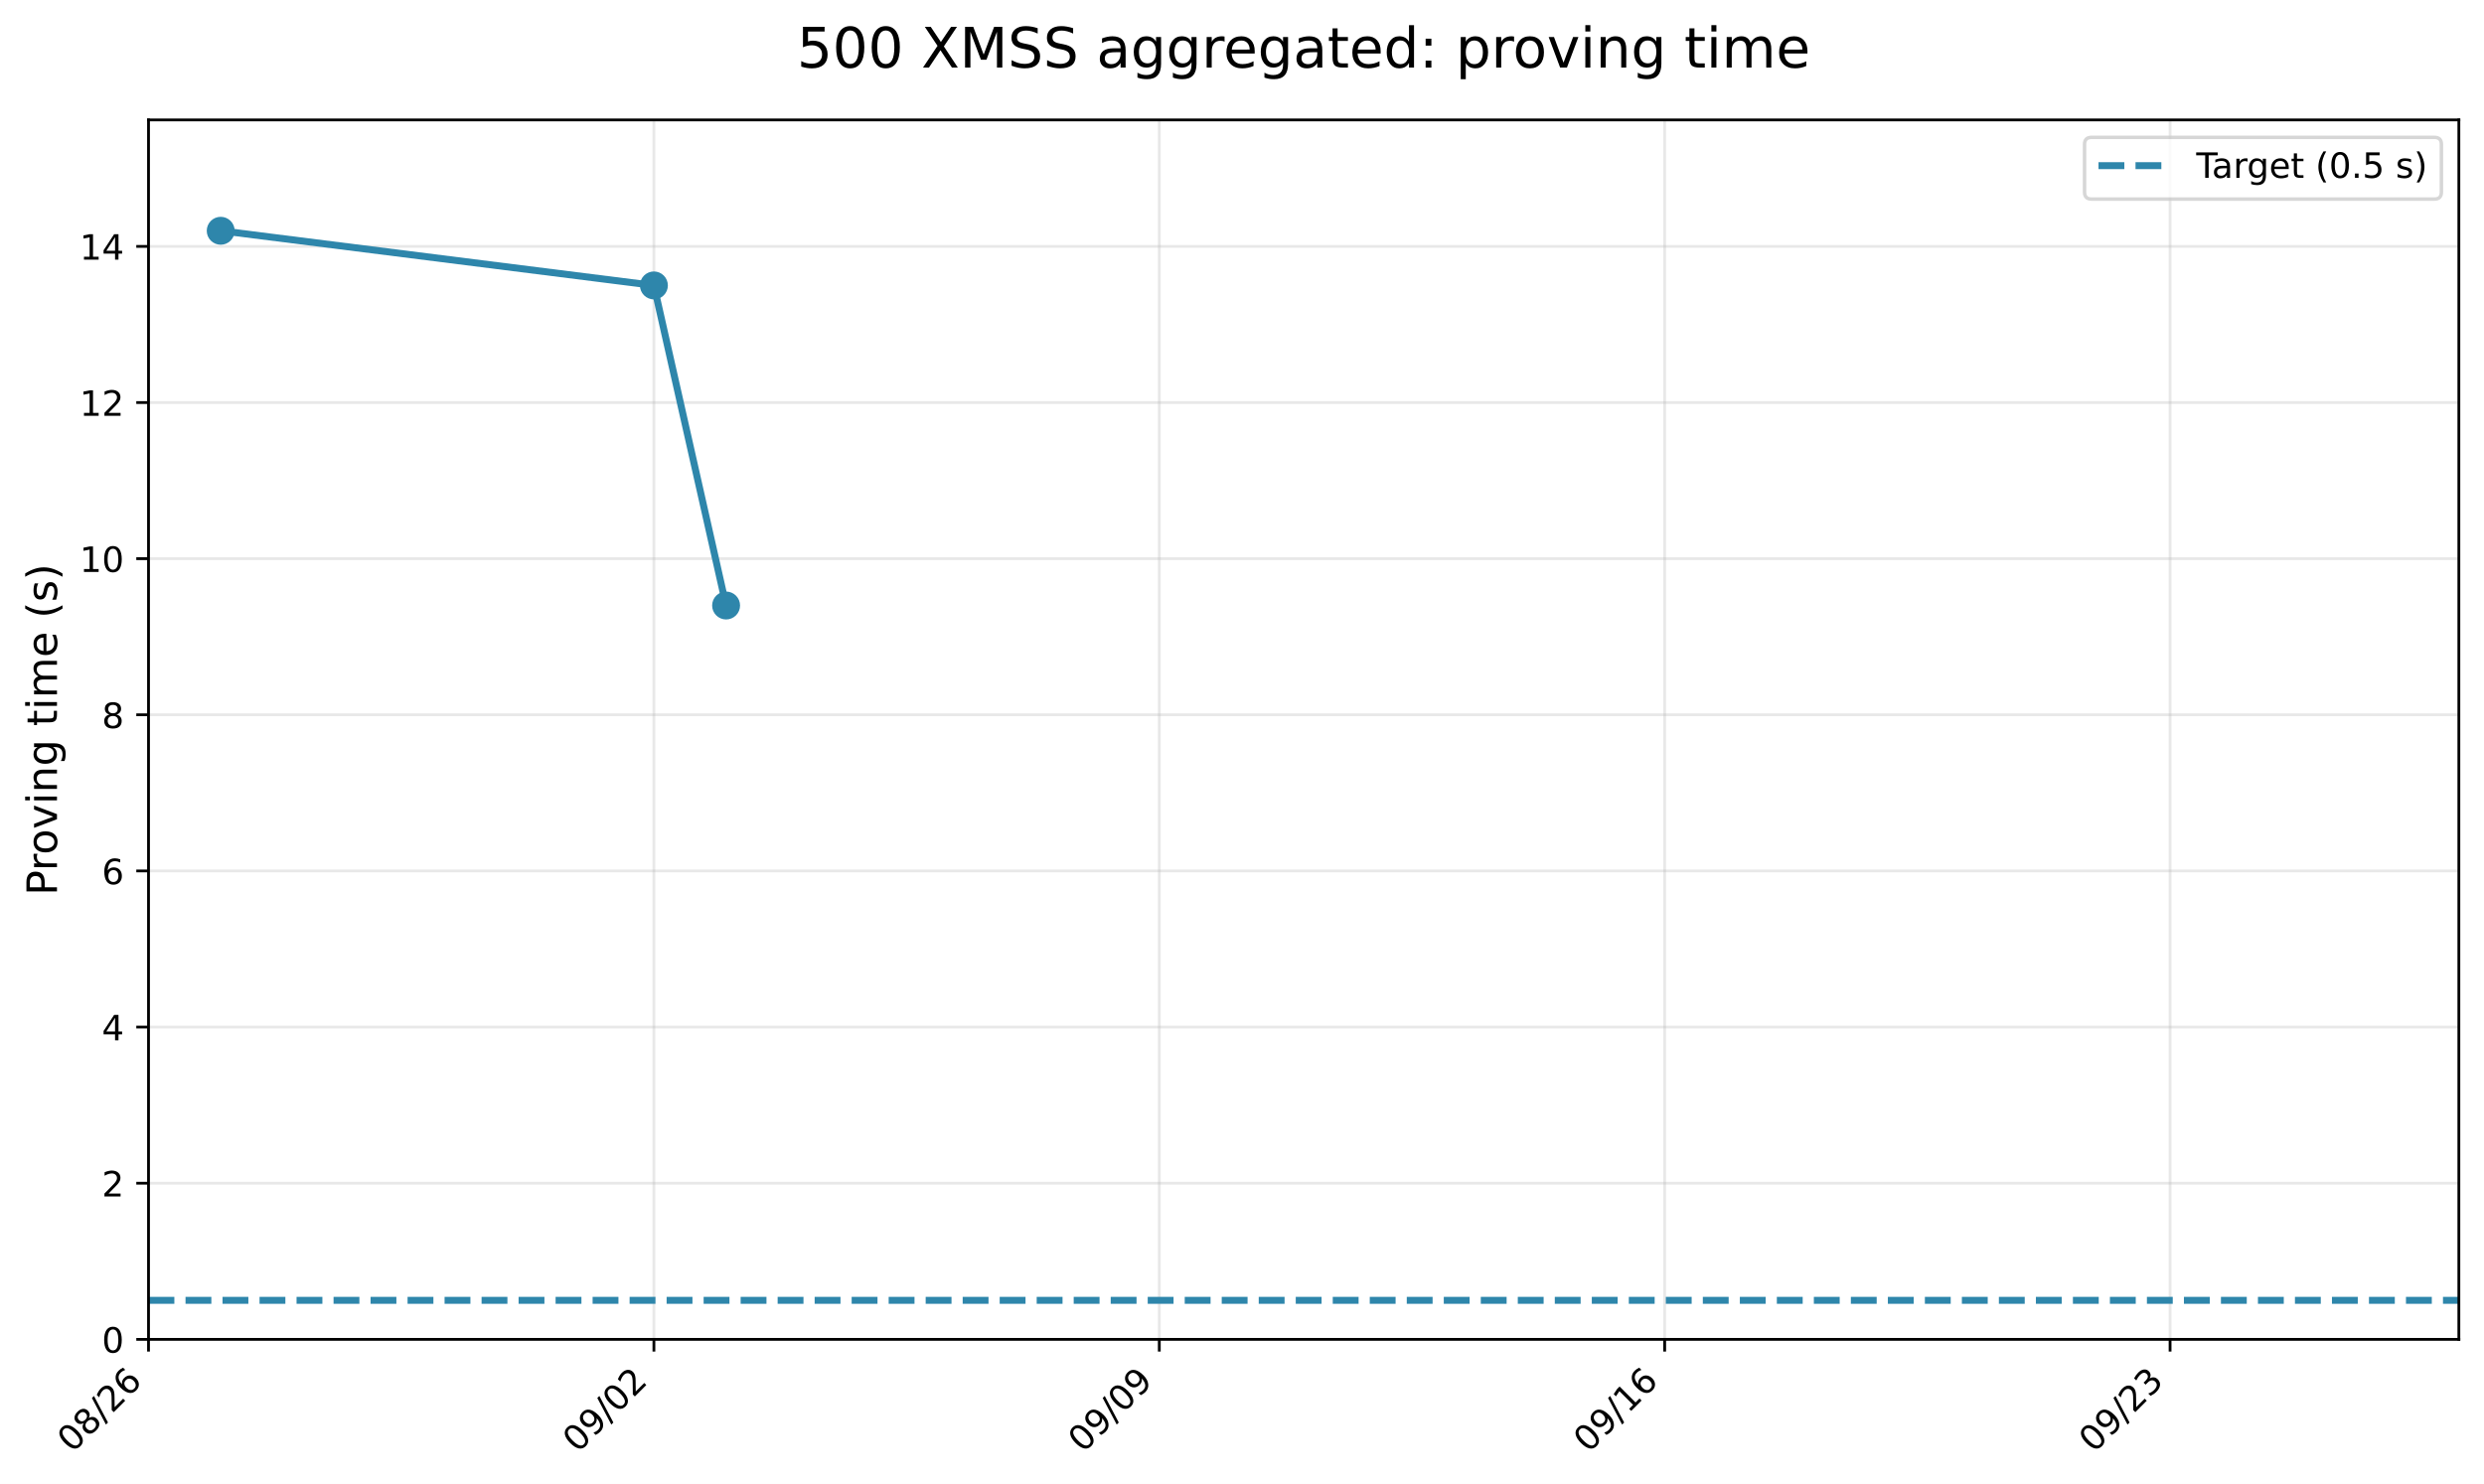
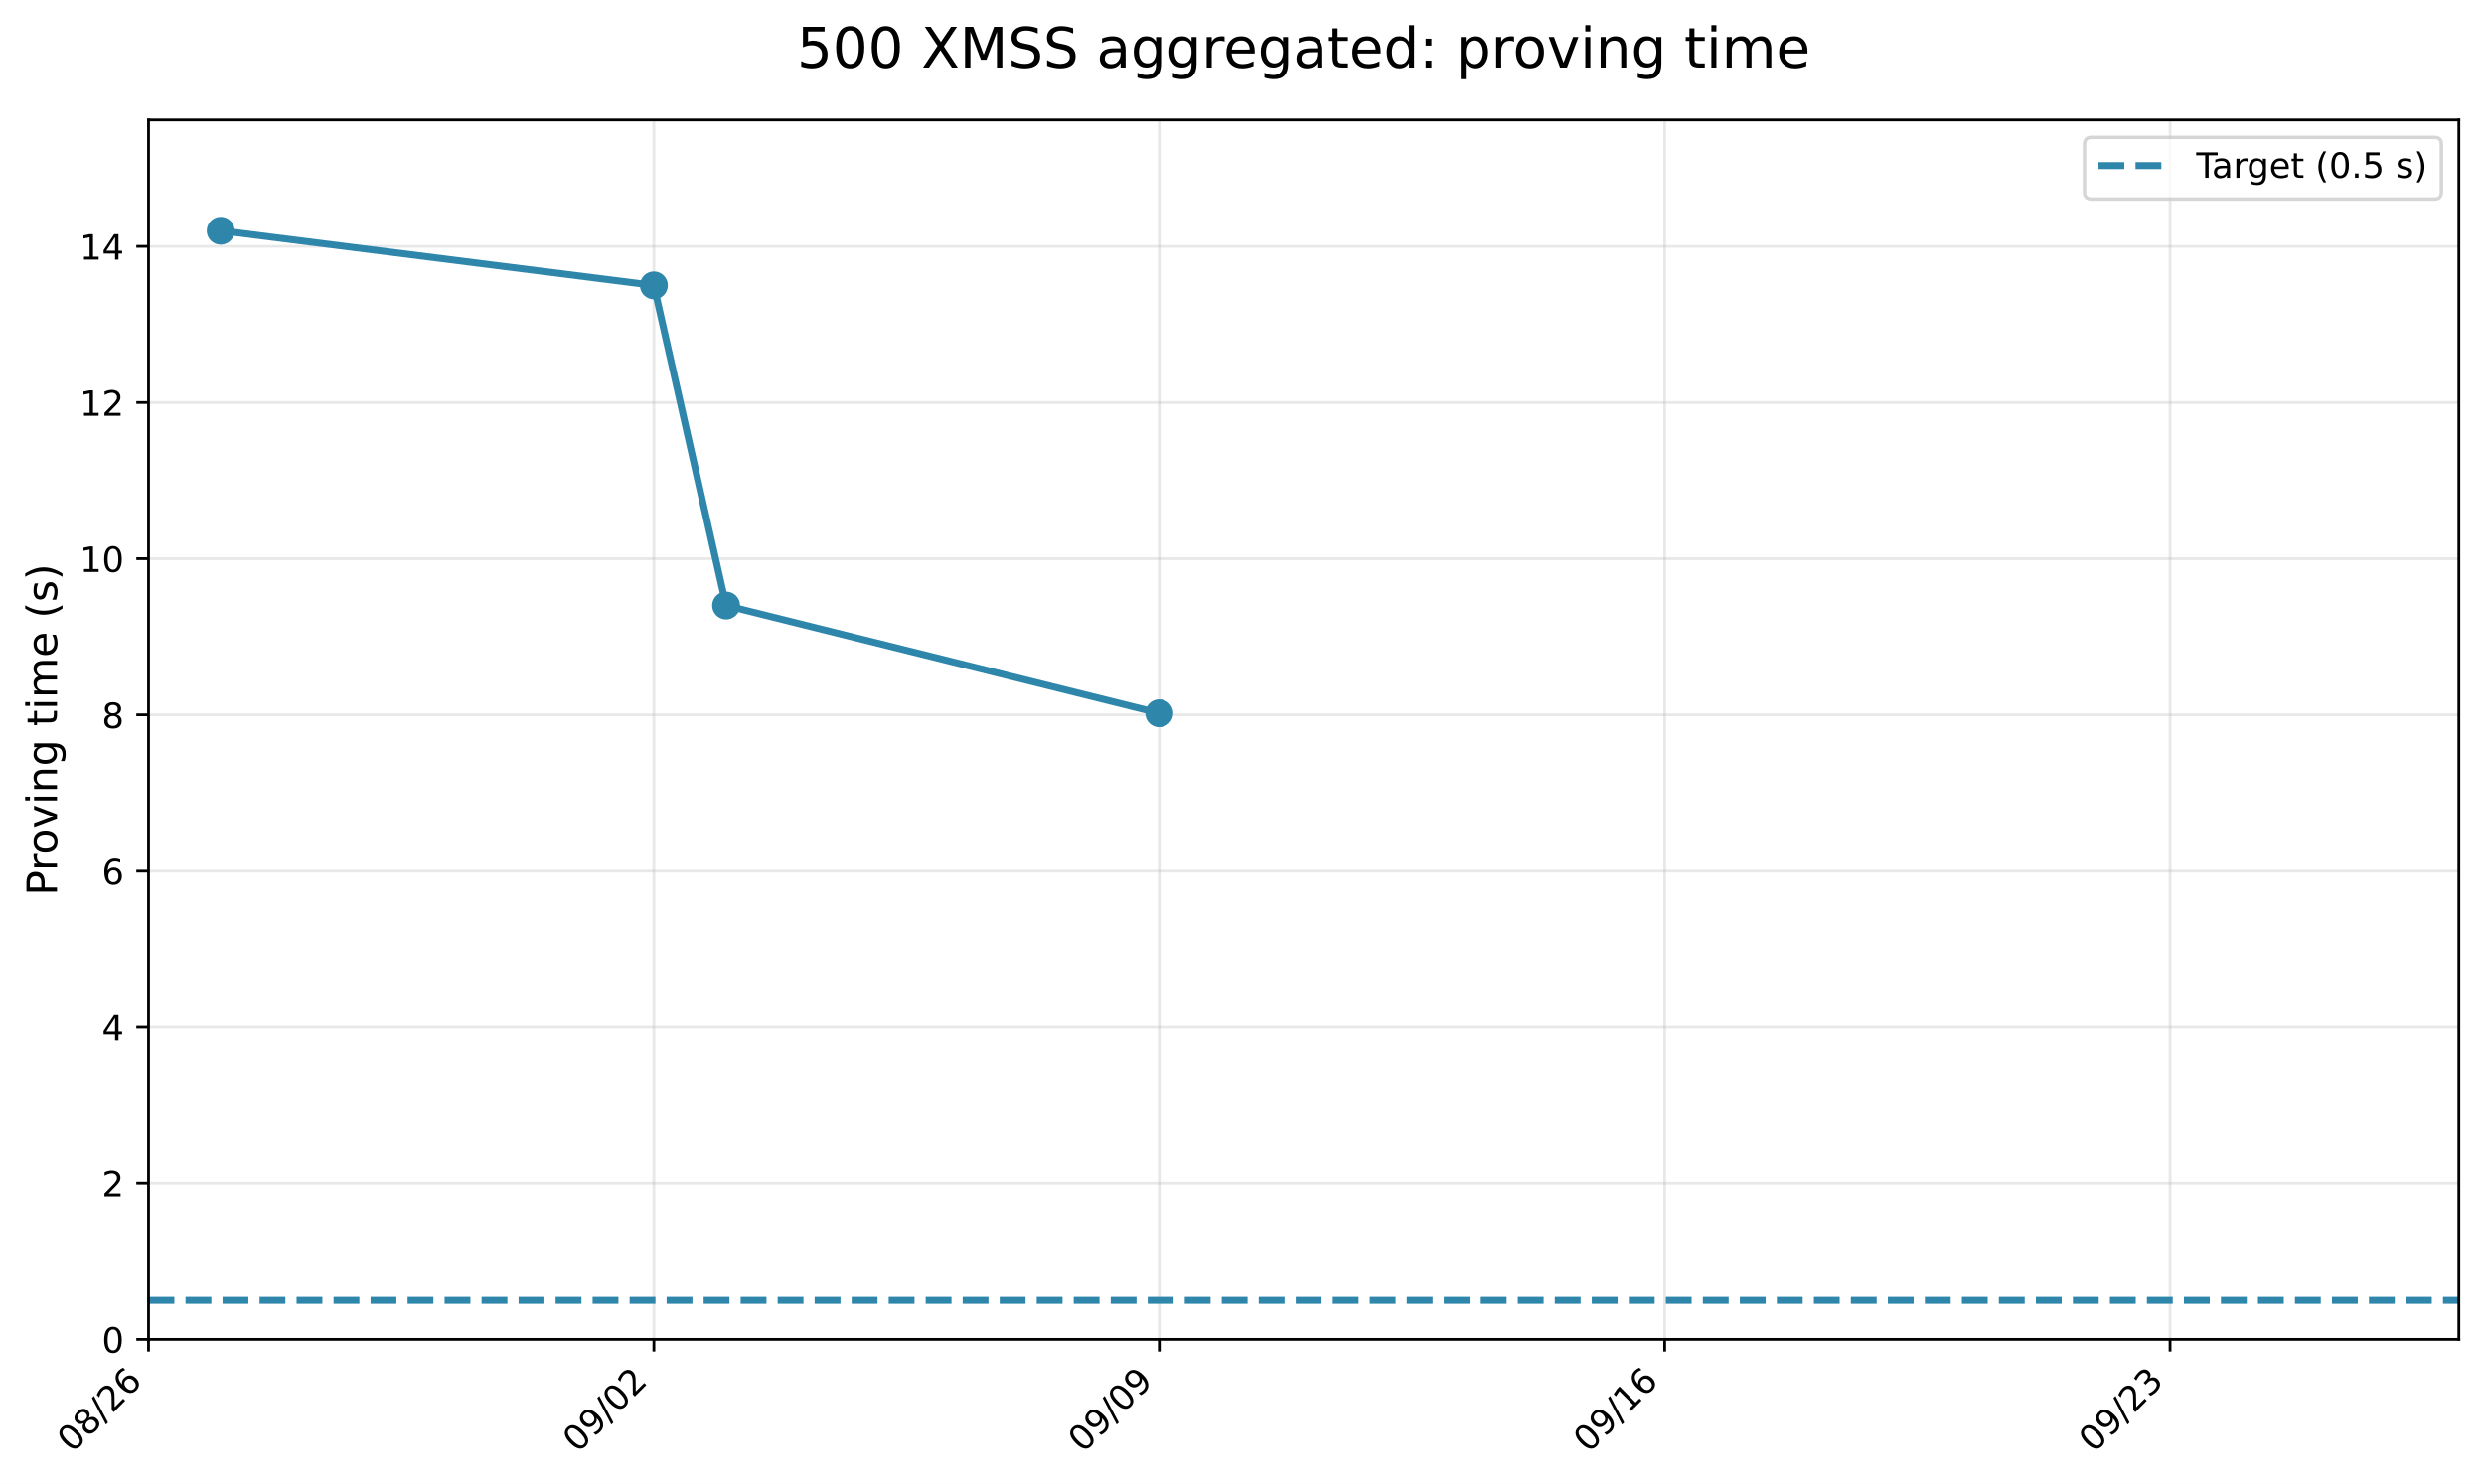
<svg xmlns="http://www.w3.org/2000/svg" xmlns:xlink="http://www.w3.org/1999/xlink" width="711.489pt" height="425.167pt" viewBox="0 0 711.489 425.167" version="1.1">
  <defs>
    <style type="text/css">*{stroke-linejoin: round; stroke-linecap: butt}</style>
  </defs>
  <g id="figure_1">
    <g id="patch_1">
      <path d="M 0 425.167  L 711.489 425.167  L 711.489 0  L 0 0  z " style="fill: #ffffff" />
    </g>
    <g id="axes_1">
      <g id="patch_2">
        <path d="M 42.539 383.745  L 704.289 383.745  L 704.289 34.358  L 42.539 34.358  z " style="fill: #ffffff" />
      </g>
      <g id="matplotlib.axis_1">
        <g id="xtick_1">
          <g id="line2d_1">
-             <path d="M 42.539 383.745  L 42.539 34.358  " clip-path="url(#pfc269d7a1e)" style="fill: none; stroke: #b0b0b0; stroke-opacity: 0.3; stroke-width: 0.8; stroke-linecap: square" />
+             <path d="M 42.539 383.745  L 42.539 34.358  " clip-path="url(#pe2fcdb3b49)" style="fill: none; stroke: #b0b0b0; stroke-opacity: 0.3; stroke-width: 0.8; stroke-linecap: square" />
          </g>
          <g id="line2d_2">
            <defs>
-               <path id="mcc496112a8" d="M 0 0  L 0 3.5  " style="stroke: #000000; stroke-width: 0.8" />
+               <path id="m1962bcd86a" d="M 0 0  L 0 3.5  " style="stroke: #000000; stroke-width: 0.8" />
            </defs>
            <g>
-               <use xlink:href="#mcc496112a8" x="42.539" y="383.745" style="stroke: #000000; stroke-width: 0.8" />
+               <use xlink:href="#m1962bcd86a" x="42.539" y="383.745" style="stroke: #000000; stroke-width: 0.8" />
            </g>
          </g>
          <g id="text_1">
            <g transform="translate(20.69026 416.496) rotate(-45) scale(0.1 -0.1)">
              <defs>
                <path id="DejaVuSans-30" d="M 2034 4250  Q 1547 4250 1301 3770  Q 1056 3291 1056 2328  Q 1056 1369 1301 889  Q 1547 409 2034 409  Q 2525 409 2770 889  Q 3016 1369 3016 2328  Q 3016 3291 2770 3770  Q 2525 4250 2034 4250  z M 2034 4750  Q 2819 4750 3233 4129  Q 3647 3509 3647 2328  Q 3647 1150 3233 529  Q 2819 -91 2034 -91  Q 1250 -91 836 529  Q 422 1150 422 2328  Q 422 3509 836 4129  Q 1250 4750 2034 4750  z " transform="scale(0.015625)" />
                <path id="DejaVuSans-38" d="M 2034 2216  Q 1584 2216 1326 1975  Q 1069 1734 1069 1313  Q 1069 891 1326 650  Q 1584 409 2034 409  Q 2484 409 2743 651  Q 3003 894 3003 1313  Q 3003 1734 2745 1975  Q 2488 2216 2034 2216  z M 1403 2484  Q 997 2584 770 2862  Q 544 3141 544 3541  Q 544 4100 942 4425  Q 1341 4750 2034 4750  Q 2731 4750 3128 4425  Q 3525 4100 3525 3541  Q 3525 3141 3298 2862  Q 3072 2584 2669 2484  Q 3125 2378 3379 2068  Q 3634 1759 3634 1313  Q 3634 634 3220 271  Q 2806 -91 2034 -91  Q 1263 -91 848 271  Q 434 634 434 1313  Q 434 1759 690 2068  Q 947 2378 1403 2484  z M 1172 3481  Q 1172 3119 1398 2916  Q 1625 2713 2034 2713  Q 2441 2713 2670 2916  Q 2900 3119 2900 3481  Q 2900 3844 2670 4047  Q 2441 4250 2034 4250  Q 1625 4250 1398 4047  Q 1172 3844 1172 3481  z " transform="scale(0.015625)" />
                <path id="DejaVuSans-2f" d="M 1625 4666  L 2156 4666  L 531 -594  L 0 -594  L 1625 4666  z " transform="scale(0.015625)" />
                <path id="DejaVuSans-32" d="M 1228 531  L 3431 531  L 3431 0  L 469 0  L 469 531  Q 828 903 1448 1529  Q 2069 2156 2228 2338  Q 2531 2678 2651 2914  Q 2772 3150 2772 3378  Q 2772 3750 2511 3984  Q 2250 4219 1831 4219  Q 1534 4219 1204 4116  Q 875 4013 500 3803  L 500 4441  Q 881 4594 1212 4672  Q 1544 4750 1819 4750  Q 2544 4750 2975 4387  Q 3406 4025 3406 3419  Q 3406 3131 3298 2873  Q 3191 2616 2906 2266  Q 2828 2175 2409 1742  Q 1991 1309 1228 531  z " transform="scale(0.015625)" />
                <path id="DejaVuSans-36" d="M 2113 2584  Q 1688 2584 1439 2293  Q 1191 2003 1191 1497  Q 1191 994 1439 701  Q 1688 409 2113 409  Q 2538 409 2786 701  Q 3034 994 3034 1497  Q 3034 2003 2786 2293  Q 2538 2584 2113 2584  z M 3366 4563  L 3366 3988  Q 3128 4100 2886 4159  Q 2644 4219 2406 4219  Q 1781 4219 1451 3797  Q 1122 3375 1075 2522  Q 1259 2794 1537 2939  Q 1816 3084 2150 3084  Q 2853 3084 3261 2657  Q 3669 2231 3669 1497  Q 3669 778 3244 343  Q 2819 -91 2113 -91  Q 1303 -91 875 529  Q 447 1150 447 2328  Q 447 3434 972 4092  Q 1497 4750 2381 4750  Q 2619 4750 2861 4703  Q 3103 4656 3366 4563  z " transform="scale(0.015625)" />
              </defs>
              <use xlink:href="#DejaVuSans-30" />
              <use xlink:href="#DejaVuSans-38" transform="translate(63.62305 0)" />
              <use xlink:href="#DejaVuSans-2f" transform="translate(127.2461 0)" />
              <use xlink:href="#DejaVuSans-32" transform="translate(160.9375 0)" />
              <use xlink:href="#DejaVuSans-36" transform="translate(224.5605 0)" />
            </g>
          </g>
        </g>
        <g id="xtick_2">
          <g id="line2d_3">
-             <path d="M 187.297 383.745  L 187.297 34.358  " clip-path="url(#pfc269d7a1e)" style="fill: none; stroke: #b0b0b0; stroke-opacity: 0.3; stroke-width: 0.8; stroke-linecap: square" />
+             <path d="M 187.297 383.745  L 187.297 34.358  " clip-path="url(#pe2fcdb3b49)" style="fill: none; stroke: #b0b0b0; stroke-opacity: 0.3; stroke-width: 0.8; stroke-linecap: square" />
          </g>
          <g id="line2d_4">
            <g>
-               <use xlink:href="#mcc496112a8" x="187.297" y="383.745" style="stroke: #000000; stroke-width: 0.8" />
+               <use xlink:href="#m1962bcd86a" x="187.297" y="383.745" style="stroke: #000000; stroke-width: 0.8" />
            </g>
          </g>
          <g id="text_2">
            <g transform="translate(165.4481 416.496) rotate(-45) scale(0.1 -0.1)">
              <defs>
                <path id="DejaVuSans-39" d="M 703 97  L 703 672  Q 941 559 1184 500  Q 1428 441 1663 441  Q 2288 441 2617 861  Q 2947 1281 2994 2138  Q 2813 1869 2534 1725  Q 2256 1581 1919 1581  Q 1219 1581 811 2004  Q 403 2428 403 3163  Q 403 3881 828 4315  Q 1253 4750 1959 4750  Q 2769 4750 3195 4129  Q 3622 3509 3622 2328  Q 3622 1225 3098 567  Q 2575 -91 1691 -91  Q 1453 -91 1209 -44  Q 966 3 703 97  z M 1959 2075  Q 2384 2075 2632 2365  Q 2881 2656 2881 3163  Q 2881 3666 2632 3958  Q 2384 4250 1959 4250  Q 1534 4250 1286 3958  Q 1038 3666 1038 3163  Q 1038 2656 1286 2365  Q 1534 2075 1959 2075  z " transform="scale(0.015625)" />
              </defs>
              <use xlink:href="#DejaVuSans-30" />
              <use xlink:href="#DejaVuSans-39" transform="translate(63.62305 0)" />
              <use xlink:href="#DejaVuSans-2f" transform="translate(127.2461 0)" />
              <use xlink:href="#DejaVuSans-30" transform="translate(160.9375 0)" />
              <use xlink:href="#DejaVuSans-32" transform="translate(224.5605 0)" />
            </g>
          </g>
        </g>
        <g id="xtick_3">
          <g id="line2d_5">
-             <path d="M 332.054 383.745  L 332.054 34.358  " clip-path="url(#pfc269d7a1e)" style="fill: none; stroke: #b0b0b0; stroke-opacity: 0.3; stroke-width: 0.8; stroke-linecap: square" />
+             <path d="M 332.054 383.745  L 332.054 34.358  " clip-path="url(#pe2fcdb3b49)" style="fill: none; stroke: #b0b0b0; stroke-opacity: 0.3; stroke-width: 0.8; stroke-linecap: square" />
          </g>
          <g id="line2d_6">
            <g>
-               <use xlink:href="#mcc496112a8" x="332.054" y="383.745" style="stroke: #000000; stroke-width: 0.8" />
+               <use xlink:href="#m1962bcd86a" x="332.054" y="383.745" style="stroke: #000000; stroke-width: 0.8" />
            </g>
          </g>
          <g id="text_3">
            <g transform="translate(310.2059 416.496) rotate(-45) scale(0.1 -0.1)">
              <use xlink:href="#DejaVuSans-30" />
              <use xlink:href="#DejaVuSans-39" transform="translate(63.62305 0)" />
              <use xlink:href="#DejaVuSans-2f" transform="translate(127.2461 0)" />
              <use xlink:href="#DejaVuSans-30" transform="translate(160.9375 0)" />
              <use xlink:href="#DejaVuSans-39" transform="translate(224.5605 0)" />
            </g>
          </g>
        </g>
        <g id="xtick_4">
          <g id="line2d_7">
-             <path d="M 476.812 383.745  L 476.812 34.358  " clip-path="url(#pfc269d7a1e)" style="fill: none; stroke: #b0b0b0; stroke-opacity: 0.3; stroke-width: 0.8; stroke-linecap: square" />
+             <path d="M 476.812 383.745  L 476.812 34.358  " clip-path="url(#pe2fcdb3b49)" style="fill: none; stroke: #b0b0b0; stroke-opacity: 0.3; stroke-width: 0.8; stroke-linecap: square" />
          </g>
          <g id="line2d_8">
            <g>
-               <use xlink:href="#mcc496112a8" x="476.812" y="383.745" style="stroke: #000000; stroke-width: 0.8" />
+               <use xlink:href="#m1962bcd86a" x="476.812" y="383.745" style="stroke: #000000; stroke-width: 0.8" />
            </g>
          </g>
          <g id="text_4">
            <g transform="translate(454.9637 416.496) rotate(-45) scale(0.1 -0.1)">
              <defs>
                <path id="DejaVuSans-31" d="M 794 531  L 1825 531  L 1825 4091  L 703 3866  L 703 4441  L 1819 4666  L 2450 4666  L 2450 531  L 3481 531  L 3481 0  L 794 0  L 794 531  z " transform="scale(0.015625)" />
              </defs>
              <use xlink:href="#DejaVuSans-30" />
              <use xlink:href="#DejaVuSans-39" transform="translate(63.62305 0)" />
              <use xlink:href="#DejaVuSans-2f" transform="translate(127.2461 0)" />
              <use xlink:href="#DejaVuSans-31" transform="translate(160.9375 0)" />
              <use xlink:href="#DejaVuSans-36" transform="translate(224.5605 0)" />
            </g>
          </g>
        </g>
        <g id="xtick_5">
          <g id="line2d_9">
-             <path d="M 621.57 383.745  L 621.57 34.358  " clip-path="url(#pfc269d7a1e)" style="fill: none; stroke: #b0b0b0; stroke-opacity: 0.3; stroke-width: 0.8; stroke-linecap: square" />
+             <path d="M 621.57 383.745  L 621.57 34.358  " clip-path="url(#pe2fcdb3b49)" style="fill: none; stroke: #b0b0b0; stroke-opacity: 0.3; stroke-width: 0.8; stroke-linecap: square" />
          </g>
          <g id="line2d_10">
            <g>
-               <use xlink:href="#mcc496112a8" x="621.57" y="383.745" style="stroke: #000000; stroke-width: 0.8" />
+               <use xlink:href="#m1962bcd86a" x="621.57" y="383.745" style="stroke: #000000; stroke-width: 0.8" />
            </g>
          </g>
          <g id="text_5">
            <g transform="translate(599.7215 416.496) rotate(-45) scale(0.1 -0.1)">
              <defs>
                <path id="DejaVuSans-33" d="M 2597 2516  Q 3050 2419 3304 2112  Q 3559 1806 3559 1356  Q 3559 666 3084 287  Q 2609 -91 1734 -91  Q 1441 -91 1130 -33  Q 819 25 488 141  L 488 750  Q 750 597 1062 519  Q 1375 441 1716 441  Q 2309 441 2620 675  Q 2931 909 2931 1356  Q 2931 1769 2642 2001  Q 2353 2234 1838 2234  L 1294 2234  L 1294 2753  L 1863 2753  Q 2328 2753 2575 2939  Q 2822 3125 2822 3475  Q 2822 3834 2567 4026  Q 2313 4219 1838 4219  Q 1578 4219 1281 4162  Q 984 4106 628 3988  L 628 4550  Q 988 4650 1302 4700  Q 1616 4750 1894 4750  Q 2613 4750 3031 4423  Q 3450 4097 3450 3541  Q 3450 3153 3228 2886  Q 3006 2619 2597 2516  z " transform="scale(0.015625)" />
              </defs>
              <use xlink:href="#DejaVuSans-30" />
              <use xlink:href="#DejaVuSans-39" transform="translate(63.62305 0)" />
              <use xlink:href="#DejaVuSans-2f" transform="translate(127.2461 0)" />
              <use xlink:href="#DejaVuSans-32" transform="translate(160.9375 0)" />
              <use xlink:href="#DejaVuSans-33" transform="translate(224.5605 0)" />
            </g>
          </g>
        </g>
      </g>
      <g id="matplotlib.axis_2">
        <g id="ytick_1">
          <g id="line2d_11">
-             <path d="M 42.539 383.745  L 704.289 383.745  " clip-path="url(#pfc269d7a1e)" style="fill: none; stroke: #b0b0b0; stroke-opacity: 0.3; stroke-width: 0.8; stroke-linecap: square" />
+             <path d="M 42.539 383.745  L 704.289 383.745  " clip-path="url(#pe2fcdb3b49)" style="fill: none; stroke: #b0b0b0; stroke-opacity: 0.3; stroke-width: 0.8; stroke-linecap: square" />
          </g>
          <g id="line2d_12">
            <defs>
-               <path id="mef32b7cd7f" d="M 0 0  L -3.5 0  " style="stroke: #000000; stroke-width: 0.8" />
+               <path id="m4a02d02dba" d="M 0 0  L -3.5 0  " style="stroke: #000000; stroke-width: 0.8" />
            </defs>
            <g>
-               <use xlink:href="#mef32b7cd7f" x="42.539" y="383.745" style="stroke: #000000; stroke-width: 0.8" />
+               <use xlink:href="#m4a02d02dba" x="42.539" y="383.745" style="stroke: #000000; stroke-width: 0.8" />
            </g>
          </g>
          <g id="text_6">
            <g transform="translate(29.17625 387.5444) scale(0.1 -0.1)">
              <use xlink:href="#DejaVuSans-30" />
            </g>
          </g>
        </g>
        <g id="ytick_2">
          <g id="line2d_13">
-             <path d="M 42.539 339.009  L 704.289 339.009  " clip-path="url(#pfc269d7a1e)" style="fill: none; stroke: #b0b0b0; stroke-opacity: 0.3; stroke-width: 0.8; stroke-linecap: square" />
+             <path d="M 42.539 339.009  L 704.289 339.009  " clip-path="url(#pe2fcdb3b49)" style="fill: none; stroke: #b0b0b0; stroke-opacity: 0.3; stroke-width: 0.8; stroke-linecap: square" />
          </g>
          <g id="line2d_14">
            <g>
-               <use xlink:href="#mef32b7cd7f" x="42.539" y="339.009" style="stroke: #000000; stroke-width: 0.8" />
+               <use xlink:href="#m4a02d02dba" x="42.539" y="339.009" style="stroke: #000000; stroke-width: 0.8" />
            </g>
          </g>
          <g id="text_7">
            <g transform="translate(29.17625 342.8085) scale(0.1 -0.1)">
              <use xlink:href="#DejaVuSans-32" />
            </g>
          </g>
        </g>
        <g id="ytick_3">
          <g id="line2d_15">
-             <path d="M 42.539 294.273  L 704.289 294.273  " clip-path="url(#pfc269d7a1e)" style="fill: none; stroke: #b0b0b0; stroke-opacity: 0.3; stroke-width: 0.8; stroke-linecap: square" />
+             <path d="M 42.539 294.273  L 704.289 294.273  " clip-path="url(#pe2fcdb3b49)" style="fill: none; stroke: #b0b0b0; stroke-opacity: 0.3; stroke-width: 0.8; stroke-linecap: square" />
          </g>
          <g id="line2d_16">
            <g>
-               <use xlink:href="#mef32b7cd7f" x="42.539" y="294.273" style="stroke: #000000; stroke-width: 0.8" />
+               <use xlink:href="#m4a02d02dba" x="42.539" y="294.273" style="stroke: #000000; stroke-width: 0.8" />
            </g>
          </g>
          <g id="text_8">
            <g transform="translate(29.17625 298.0725) scale(0.1 -0.1)">
              <defs>
                <path id="DejaVuSans-34" d="M 2419 4116  L 825 1625  L 2419 1625  L 2419 4116  z M 2253 4666  L 3047 4666  L 3047 1625  L 3713 1625  L 3713 1100  L 3047 1100  L 3047 0  L 2419 0  L 2419 1100  L 313 1100  L 313 1709  L 2253 4666  z " transform="scale(0.015625)" />
              </defs>
              <use xlink:href="#DejaVuSans-34" />
            </g>
          </g>
        </g>
        <g id="ytick_4">
          <g id="line2d_17">
-             <path d="M 42.539 249.537  L 704.289 249.537  " clip-path="url(#pfc269d7a1e)" style="fill: none; stroke: #b0b0b0; stroke-opacity: 0.3; stroke-width: 0.8; stroke-linecap: square" />
+             <path d="M 42.539 249.537  L 704.289 249.537  " clip-path="url(#pe2fcdb3b49)" style="fill: none; stroke: #b0b0b0; stroke-opacity: 0.3; stroke-width: 0.8; stroke-linecap: square" />
          </g>
          <g id="line2d_18">
            <g>
-               <use xlink:href="#mef32b7cd7f" x="42.539" y="249.537" style="stroke: #000000; stroke-width: 0.8" />
+               <use xlink:href="#m4a02d02dba" x="42.539" y="249.537" style="stroke: #000000; stroke-width: 0.8" />
            </g>
          </g>
          <g id="text_9">
            <g transform="translate(29.17625 253.3366) scale(0.1 -0.1)">
              <use xlink:href="#DejaVuSans-36" />
            </g>
          </g>
        </g>
        <g id="ytick_5">
          <g id="line2d_19">
-             <path d="M 42.539 204.801  L 704.289 204.801  " clip-path="url(#pfc269d7a1e)" style="fill: none; stroke: #b0b0b0; stroke-opacity: 0.3; stroke-width: 0.8; stroke-linecap: square" />
+             <path d="M 42.539 204.801  L 704.289 204.801  " clip-path="url(#pe2fcdb3b49)" style="fill: none; stroke: #b0b0b0; stroke-opacity: 0.3; stroke-width: 0.8; stroke-linecap: square" />
          </g>
          <g id="line2d_20">
            <g>
-               <use xlink:href="#mef32b7cd7f" x="42.539" y="204.801" style="stroke: #000000; stroke-width: 0.8" />
+               <use xlink:href="#m4a02d02dba" x="42.539" y="204.801" style="stroke: #000000; stroke-width: 0.8" />
            </g>
          </g>
          <g id="text_10">
            <g transform="translate(29.17625 208.6006) scale(0.1 -0.1)">
              <use xlink:href="#DejaVuSans-38" />
            </g>
          </g>
        </g>
        <g id="ytick_6">
          <g id="line2d_21">
-             <path d="M 42.539 160.065  L 704.289 160.065  " clip-path="url(#pfc269d7a1e)" style="fill: none; stroke: #b0b0b0; stroke-opacity: 0.3; stroke-width: 0.8; stroke-linecap: square" />
+             <path d="M 42.539 160.065  L 704.289 160.065  " clip-path="url(#pe2fcdb3b49)" style="fill: none; stroke: #b0b0b0; stroke-opacity: 0.3; stroke-width: 0.8; stroke-linecap: square" />
          </g>
          <g id="line2d_22">
            <g>
-               <use xlink:href="#mef32b7cd7f" x="42.539" y="160.065" style="stroke: #000000; stroke-width: 0.8" />
+               <use xlink:href="#m4a02d02dba" x="42.539" y="160.065" style="stroke: #000000; stroke-width: 0.8" />
            </g>
          </g>
          <g id="text_11">
            <g transform="translate(22.81375 163.8647) scale(0.1 -0.1)">
              <use xlink:href="#DejaVuSans-31" />
              <use xlink:href="#DejaVuSans-30" transform="translate(63.62305 0)" />
            </g>
          </g>
        </g>
        <g id="ytick_7">
          <g id="line2d_23">
-             <path d="M 42.539 115.33  L 704.289 115.33  " clip-path="url(#pfc269d7a1e)" style="fill: none; stroke: #b0b0b0; stroke-opacity: 0.3; stroke-width: 0.8; stroke-linecap: square" />
+             <path d="M 42.539 115.33  L 704.289 115.33  " clip-path="url(#pe2fcdb3b49)" style="fill: none; stroke: #b0b0b0; stroke-opacity: 0.3; stroke-width: 0.8; stroke-linecap: square" />
          </g>
          <g id="line2d_24">
            <g>
-               <use xlink:href="#mef32b7cd7f" x="42.539" y="115.33" style="stroke: #000000; stroke-width: 0.8" />
+               <use xlink:href="#m4a02d02dba" x="42.539" y="115.33" style="stroke: #000000; stroke-width: 0.8" />
            </g>
          </g>
          <g id="text_12">
            <g transform="translate(22.81375 119.1288) scale(0.1 -0.1)">
              <use xlink:href="#DejaVuSans-31" />
              <use xlink:href="#DejaVuSans-32" transform="translate(63.62305 0)" />
            </g>
          </g>
        </g>
        <g id="ytick_8">
          <g id="line2d_25">
-             <path d="M 42.539 70.594  L 704.289 70.594  " clip-path="url(#pfc269d7a1e)" style="fill: none; stroke: #b0b0b0; stroke-opacity: 0.3; stroke-width: 0.8; stroke-linecap: square" />
+             <path d="M 42.539 70.594  L 704.289 70.594  " clip-path="url(#pe2fcdb3b49)" style="fill: none; stroke: #b0b0b0; stroke-opacity: 0.3; stroke-width: 0.8; stroke-linecap: square" />
          </g>
          <g id="line2d_26">
            <g>
-               <use xlink:href="#mef32b7cd7f" x="42.539" y="70.594" style="stroke: #000000; stroke-width: 0.8" />
+               <use xlink:href="#m4a02d02dba" x="42.539" y="70.594" style="stroke: #000000; stroke-width: 0.8" />
            </g>
          </g>
          <g id="text_13">
            <g transform="translate(22.81375 74.39283) scale(0.1 -0.1)">
              <use xlink:href="#DejaVuSans-31" />
              <use xlink:href="#DejaVuSans-34" transform="translate(63.62305 0)" />
            </g>
          </g>
        </g>
        <g id="text_14">
          <g transform="translate(16.31812 256.5732) rotate(-90) scale(0.12 -0.12)">
            <defs>
              <path id="DejaVuSans-50" d="M 1259 4147  L 1259 2394  L 2053 2394  Q 2494 2394 2734 2622  Q 2975 2850 2975 3272  Q 2975 3691 2734 3919  Q 2494 4147 2053 4147  L 1259 4147  z M 628 4666  L 2053 4666  Q 2838 4666 3239 4311  Q 3641 3956 3641 3272  Q 3641 2581 3239 2228  Q 2838 1875 2053 1875  L 1259 1875  L 1259 0  L 628 0  L 628 4666  z " transform="scale(0.015625)" />
              <path id="DejaVuSans-72" d="M 2631 2963  Q 2534 3019 2420 3045  Q 2306 3072 2169 3072  Q 1681 3072 1420 2755  Q 1159 2438 1159 1844  L 1159 0  L 581 0  L 581 3500  L 1159 3500  L 1159 2956  Q 1341 3275 1631 3429  Q 1922 3584 2338 3584  Q 2397 3584 2469 3576  Q 2541 3569 2628 3553  L 2631 2963  z " transform="scale(0.015625)" />
              <path id="DejaVuSans-6f" d="M 1959 3097  Q 1497 3097 1228 2736  Q 959 2375 959 1747  Q 959 1119 1226 758  Q 1494 397 1959 397  Q 2419 397 2687 759  Q 2956 1122 2956 1747  Q 2956 2369 2687 2733  Q 2419 3097 1959 3097  z M 1959 3584  Q 2709 3584 3137 3096  Q 3566 2609 3566 1747  Q 3566 888 3137 398  Q 2709 -91 1959 -91  Q 1206 -91 779 398  Q 353 888 353 1747  Q 353 2609 779 3096  Q 1206 3584 1959 3584  z " transform="scale(0.015625)" />
              <path id="DejaVuSans-76" d="M 191 3500  L 800 3500  L 1894 563  L 2988 3500  L 3597 3500  L 2284 0  L 1503 0  L 191 3500  z " transform="scale(0.015625)" />
              <path id="DejaVuSans-69" d="M 603 3500  L 1178 3500  L 1178 0  L 603 0  L 603 3500  z M 603 4863  L 1178 4863  L 1178 4134  L 603 4134  L 603 4863  z " transform="scale(0.015625)" />
              <path id="DejaVuSans-6e" d="M 3513 2113  L 3513 0  L 2938 0  L 2938 2094  Q 2938 2591 2744 2837  Q 2550 3084 2163 3084  Q 1697 3084 1428 2787  Q 1159 2491 1159 1978  L 1159 0  L 581 0  L 581 3500  L 1159 3500  L 1159 2956  Q 1366 3272 1645 3428  Q 1925 3584 2291 3584  Q 2894 3584 3203 3211  Q 3513 2838 3513 2113  z " transform="scale(0.015625)" />
              <path id="DejaVuSans-67" d="M 2906 1791  Q 2906 2416 2648 2759  Q 2391 3103 1925 3103  Q 1463 3103 1205 2759  Q 947 2416 947 1791  Q 947 1169 1205 825  Q 1463 481 1925 481  Q 2391 481 2648 825  Q 2906 1169 2906 1791  z M 3481 434  Q 3481 -459 3084 -895  Q 2688 -1331 1869 -1331  Q 1566 -1331 1297 -1286  Q 1028 -1241 775 -1147  L 775 -588  Q 1028 -725 1275 -790  Q 1522 -856 1778 -856  Q 2344 -856 2625 -561  Q 2906 -266 2906 331  L 2906 616  Q 2728 306 2450 153  Q 2172 0 1784 0  Q 1141 0 747 490  Q 353 981 353 1791  Q 353 2603 747 3093  Q 1141 3584 1784 3584  Q 2172 3584 2450 3431  Q 2728 3278 2906 2969  L 2906 3500  L 3481 3500  L 3481 434  z " transform="scale(0.015625)" />
              <path id="DejaVuSans-20" transform="scale(0.015625)" />
              <path id="DejaVuSans-74" d="M 1172 4494  L 1172 3500  L 2356 3500  L 2356 3053  L 1172 3053  L 1172 1153  Q 1172 725 1289 603  Q 1406 481 1766 481  L 2356 481  L 2356 0  L 1766 0  Q 1100 0 847 248  Q 594 497 594 1153  L 594 3053  L 172 3053  L 172 3500  L 594 3500  L 594 4494  L 1172 4494  z " transform="scale(0.015625)" />
              <path id="DejaVuSans-6d" d="M 3328 2828  Q 3544 3216 3844 3400  Q 4144 3584 4550 3584  Q 5097 3584 5394 3201  Q 5691 2819 5691 2113  L 5691 0  L 5113 0  L 5113 2094  Q 5113 2597 4934 2840  Q 4756 3084 4391 3084  Q 3944 3084 3684 2787  Q 3425 2491 3425 1978  L 3425 0  L 2847 0  L 2847 2094  Q 2847 2600 2669 2842  Q 2491 3084 2119 3084  Q 1678 3084 1418 2786  Q 1159 2488 1159 1978  L 1159 0  L 581 0  L 581 3500  L 1159 3500  L 1159 2956  Q 1356 3278 1631 3431  Q 1906 3584 2284 3584  Q 2666 3584 2933 3390  Q 3200 3197 3328 2828  z " transform="scale(0.015625)" />
              <path id="DejaVuSans-65" d="M 3597 1894  L 3597 1613  L 953 1613  Q 991 1019 1311 708  Q 1631 397 2203 397  Q 2534 397 2845 478  Q 3156 559 3463 722  L 3463 178  Q 3153 47 2828 -22  Q 2503 -91 2169 -91  Q 1331 -91 842 396  Q 353 884 353 1716  Q 353 2575 817 3079  Q 1281 3584 2069 3584  Q 2775 3584 3186 3129  Q 3597 2675 3597 1894  z M 3022 2063  Q 3016 2534 2758 2815  Q 2500 3097 2075 3097  Q 1594 3097 1305 2825  Q 1016 2553 972 2059  L 3022 2063  z " transform="scale(0.015625)" />
              <path id="DejaVuSans-28" d="M 1984 4856  Q 1566 4138 1362 3434  Q 1159 2731 1159 2009  Q 1159 1288 1364 580  Q 1569 -128 1984 -844  L 1484 -844  Q 1016 -109 783 600  Q 550 1309 550 2009  Q 550 2706 781 3412  Q 1013 4119 1484 4856  L 1984 4856  z " transform="scale(0.015625)" />
              <path id="DejaVuSans-73" d="M 2834 3397  L 2834 2853  Q 2591 2978 2328 3040  Q 2066 3103 1784 3103  Q 1356 3103 1142 2972  Q 928 2841 928 2578  Q 928 2378 1081 2264  Q 1234 2150 1697 2047  L 1894 2003  Q 2506 1872 2764 1633  Q 3022 1394 3022 966  Q 3022 478 2636 193  Q 2250 -91 1575 -91  Q 1294 -91 989 -36  Q 684 19 347 128  L 347 722  Q 666 556 975 473  Q 1284 391 1588 391  Q 1994 391 2212 530  Q 2431 669 2431 922  Q 2431 1156 2273 1281  Q 2116 1406 1581 1522  L 1381 1569  Q 847 1681 609 1914  Q 372 2147 372 2553  Q 372 3047 722 3315  Q 1072 3584 1716 3584  Q 2034 3584 2315 3537  Q 2597 3491 2834 3397  z " transform="scale(0.015625)" />
              <path id="DejaVuSans-29" d="M 513 4856  L 1013 4856  Q 1481 4119 1714 3412  Q 1947 2706 1947 2009  Q 1947 1309 1714 600  Q 1481 -109 1013 -844  L 513 -844  Q 928 -128 1133 580  Q 1338 1288 1338 2009  Q 1338 2731 1133 3434  Q 928 4138 513 4856  z " transform="scale(0.015625)" />
            </defs>
            <use xlink:href="#DejaVuSans-50" />
            <use xlink:href="#DejaVuSans-72" transform="translate(58.55273 0)" />
            <use xlink:href="#DejaVuSans-6f" transform="translate(97.41602 0)" />
            <use xlink:href="#DejaVuSans-76" transform="translate(158.5977 0)" />
            <use xlink:href="#DejaVuSans-69" transform="translate(217.7773 0)" />
            <use xlink:href="#DejaVuSans-6e" transform="translate(245.5605 0)" />
            <use xlink:href="#DejaVuSans-67" transform="translate(308.9395 0)" />
            <use xlink:href="#DejaVuSans-20" transform="translate(372.416 0)" />
            <use xlink:href="#DejaVuSans-74" transform="translate(404.2031 0)" />
            <use xlink:href="#DejaVuSans-69" transform="translate(443.4121 0)" />
            <use xlink:href="#DejaVuSans-6d" transform="translate(471.1953 0)" />
            <use xlink:href="#DejaVuSans-65" transform="translate(568.6074 0)" />
            <use xlink:href="#DejaVuSans-20" transform="translate(630.1309 0)" />
            <use xlink:href="#DejaVuSans-28" transform="translate(661.918 0)" />
            <use xlink:href="#DejaVuSans-73" transform="translate(700.9316 0)" />
            <use xlink:href="#DejaVuSans-29" transform="translate(753.0312 0)" />
          </g>
        </g>
      </g>
      <g id="line2d_27">
-         <path d="M 63.218 66.12  L 187.297 81.778  L 207.976 173.486  " clip-path="url(#pfc269d7a1e)" style="fill: none; stroke: #2e86ab; stroke-width: 2; stroke-linecap: square" />
+         <path d="M 63.218 66.12  L 187.297 81.778  L 207.976 173.486  L 332.054 204.354  " clip-path="url(#pe2fcdb3b49)" style="fill: none; stroke: #2e86ab; stroke-width: 2; stroke-linecap: square" />
        <defs>
-           <path id="mabaab004ad" d="M 0 3.5  C 0.928 3.5 1.819 3.131 2.475 2.475  C 3.131 1.819 3.5 0.928 3.5 0  C 3.5 -0.928 3.131 -1.819 2.475 -2.475  C 1.819 -3.131 0.928 -3.5 0 -3.5  C -0.928 -3.5 -1.819 -3.131 -2.475 -2.475  C -3.131 -1.819 -3.5 -0.928 -3.5 0  C -3.5 0.928 -3.131 1.819 -2.475 2.475  C -1.819 3.131 -0.928 3.5 0 3.5  z " style="stroke: #2e86ab" />
+           <path id="m11d43a15d1" d="M 0 3.5  C 0.928 3.5 1.819 3.131 2.475 2.475  C 3.131 1.819 3.5 0.928 3.5 0  C 3.5 -0.928 3.131 -1.819 2.475 -2.475  C 1.819 -3.131 0.928 -3.5 0 -3.5  C -0.928 -3.5 -1.819 -3.131 -2.475 -2.475  C -3.131 -1.819 -3.5 -0.928 -3.5 0  C -3.5 0.928 -3.131 1.819 -2.475 2.475  C -1.819 3.131 -0.928 3.5 0 3.5  z " style="stroke: #2e86ab" />
        </defs>
-         <g clip-path="url(#pfc269d7a1e)">
-           <use xlink:href="#mabaab004ad" x="63.218" y="66.12" style="fill: #2e86ab; stroke: #2e86ab" />
-           <use xlink:href="#mabaab004ad" x="187.297" y="81.778" style="fill: #2e86ab; stroke: #2e86ab" />
-           <use xlink:href="#mabaab004ad" x="207.976" y="173.486" style="fill: #2e86ab; stroke: #2e86ab" />
+         <g clip-path="url(#pe2fcdb3b49)">
+           <use xlink:href="#m11d43a15d1" x="63.218" y="66.12" style="fill: #2e86ab; stroke: #2e86ab" />
+           <use xlink:href="#m11d43a15d1" x="187.297" y="81.778" style="fill: #2e86ab; stroke: #2e86ab" />
+           <use xlink:href="#m11d43a15d1" x="207.976" y="173.486" style="fill: #2e86ab; stroke: #2e86ab" />
+           <use xlink:href="#m11d43a15d1" x="332.054" y="204.354" style="fill: #2e86ab; stroke: #2e86ab" />
        </g>
      </g>
      <g id="line2d_28">
-         <path d="M 42.539 372.561  L 704.289 372.561  " clip-path="url(#pfc269d7a1e)" style="fill: none; stroke-dasharray: 7.4,3.2; stroke-dashoffset: 0; stroke: #2e86ab; stroke-width: 2" />
+         <path d="M 42.539 372.561  L 704.289 372.561  " clip-path="url(#pe2fcdb3b49)" style="fill: none; stroke-dasharray: 7.4,3.2; stroke-dashoffset: 0; stroke: #2e86ab; stroke-width: 2" />
      </g>
      <g id="patch_3">
        <path d="M 42.539 383.745  L 42.539 34.358  " style="fill: none; stroke: #000000; stroke-width: 0.8; stroke-linejoin: miter; stroke-linecap: square" />
      </g>
      <g id="patch_4">
        <path d="M 704.289 383.745  L 704.289 34.358  " style="fill: none; stroke: #000000; stroke-width: 0.8; stroke-linejoin: miter; stroke-linecap: square" />
      </g>
      <g id="patch_5">
        <path d="M 42.539 383.745  L 704.289 383.745  " style="fill: none; stroke: #000000; stroke-width: 0.8; stroke-linejoin: miter; stroke-linecap: square" />
      </g>
      <g id="patch_6">
        <path d="M 42.539 34.358  L 704.289 34.358  " style="fill: none; stroke: #000000; stroke-width: 0.8; stroke-linejoin: miter; stroke-linecap: square" />
      </g>
      <g id="text_15">
        <g transform="translate(228.2663 19.3575) scale(0.16 -0.16)">
          <defs>
            <path id="DejaVuSans-35" d="M 691 4666  L 3169 4666  L 3169 4134  L 1269 4134  L 1269 2991  Q 1406 3038 1543 3061  Q 1681 3084 1819 3084  Q 2600 3084 3056 2656  Q 3513 2228 3513 1497  Q 3513 744 3044 326  Q 2575 -91 1722 -91  Q 1428 -91 1123 -41  Q 819 9 494 109  L 494 744  Q 775 591 1075 516  Q 1375 441 1709 441  Q 2250 441 2565 725  Q 2881 1009 2881 1497  Q 2881 1984 2565 2268  Q 2250 2553 1709 2553  Q 1456 2553 1204 2497  Q 953 2441 691 2322  L 691 4666  z " transform="scale(0.015625)" />
            <path id="DejaVuSans-58" d="M 403 4666  L 1081 4666  L 2241 2931  L 3406 4666  L 4084 4666  L 2584 2425  L 4184 0  L 3506 0  L 2194 1984  L 872 0  L 191 0  L 1856 2491  L 403 4666  z " transform="scale(0.015625)" />
            <path id="DejaVuSans-4d" d="M 628 4666  L 1569 4666  L 2759 1491  L 3956 4666  L 4897 4666  L 4897 0  L 4281 0  L 4281 4097  L 3078 897  L 2444 897  L 1241 4097  L 1241 0  L 628 0  L 628 4666  z " transform="scale(0.015625)" />
            <path id="DejaVuSans-53" d="M 3425 4513  L 3425 3897  Q 3066 4069 2747 4153  Q 2428 4238 2131 4238  Q 1616 4238 1336 4038  Q 1056 3838 1056 3469  Q 1056 3159 1242 3001  Q 1428 2844 1947 2747  L 2328 2669  Q 3034 2534 3370 2195  Q 3706 1856 3706 1288  Q 3706 609 3251 259  Q 2797 -91 1919 -91  Q 1588 -91 1214 -16  Q 841 59 441 206  L 441 856  Q 825 641 1194 531  Q 1563 422 1919 422  Q 2459 422 2753 634  Q 3047 847 3047 1241  Q 3047 1584 2836 1778  Q 2625 1972 2144 2069  L 1759 2144  Q 1053 2284 737 2584  Q 422 2884 422 3419  Q 422 4038 858 4394  Q 1294 4750 2059 4750  Q 2388 4750 2728 4690  Q 3069 4631 3425 4513  z " transform="scale(0.015625)" />
            <path id="DejaVuSans-61" d="M 2194 1759  Q 1497 1759 1228 1600  Q 959 1441 959 1056  Q 959 750 1161 570  Q 1363 391 1709 391  Q 2188 391 2477 730  Q 2766 1069 2766 1631  L 2766 1759  L 2194 1759  z M 3341 1997  L 3341 0  L 2766 0  L 2766 531  Q 2569 213 2275 61  Q 1981 -91 1556 -91  Q 1019 -91 701 211  Q 384 513 384 1019  Q 384 1609 779 1909  Q 1175 2209 1959 2209  L 2766 2209  L 2766 2266  Q 2766 2663 2505 2880  Q 2244 3097 1772 3097  Q 1472 3097 1187 3025  Q 903 2953 641 2809  L 641 3341  Q 956 3463 1253 3523  Q 1550 3584 1831 3584  Q 2591 3584 2966 3190  Q 3341 2797 3341 1997  z " transform="scale(0.015625)" />
            <path id="DejaVuSans-64" d="M 2906 2969  L 2906 4863  L 3481 4863  L 3481 0  L 2906 0  L 2906 525  Q 2725 213 2448 61  Q 2172 -91 1784 -91  Q 1150 -91 751 415  Q 353 922 353 1747  Q 353 2572 751 3078  Q 1150 3584 1784 3584  Q 2172 3584 2448 3432  Q 2725 3281 2906 2969  z M 947 1747  Q 947 1113 1208 752  Q 1469 391 1925 391  Q 2381 391 2643 752  Q 2906 1113 2906 1747  Q 2906 2381 2643 2742  Q 2381 3103 1925 3103  Q 1469 3103 1208 2742  Q 947 2381 947 1747  z " transform="scale(0.015625)" />
            <path id="DejaVuSans-3a" d="M 750 794  L 1409 794  L 1409 0  L 750 0  L 750 794  z M 750 3309  L 1409 3309  L 1409 2516  L 750 2516  L 750 3309  z " transform="scale(0.015625)" />
            <path id="DejaVuSans-70" d="M 1159 525  L 1159 -1331  L 581 -1331  L 581 3500  L 1159 3500  L 1159 2969  Q 1341 3281 1617 3432  Q 1894 3584 2278 3584  Q 2916 3584 3314 3078  Q 3713 2572 3713 1747  Q 3713 922 3314 415  Q 2916 -91 2278 -91  Q 1894 -91 1617 61  Q 1341 213 1159 525  z M 3116 1747  Q 3116 2381 2855 2742  Q 2594 3103 2138 3103  Q 1681 3103 1420 2742  Q 1159 2381 1159 1747  Q 1159 1113 1420 752  Q 1681 391 2138 391  Q 2594 391 2855 752  Q 3116 1113 3116 1747  z " transform="scale(0.015625)" />
          </defs>
          <use xlink:href="#DejaVuSans-35" />
          <use xlink:href="#DejaVuSans-30" transform="translate(63.62305 0)" />
          <use xlink:href="#DejaVuSans-30" transform="translate(127.2461 0)" />
          <use xlink:href="#DejaVuSans-20" transform="translate(190.8691 0)" />
          <use xlink:href="#DejaVuSans-58" transform="translate(222.6562 0)" />
          <use xlink:href="#DejaVuSans-4d" transform="translate(291.1621 0)" />
          <use xlink:href="#DejaVuSans-53" transform="translate(377.4414 0)" />
          <use xlink:href="#DejaVuSans-53" transform="translate(440.918 0)" />
          <use xlink:href="#DejaVuSans-20" transform="translate(504.3945 0)" />
          <use xlink:href="#DejaVuSans-61" transform="translate(536.1816 0)" />
          <use xlink:href="#DejaVuSans-67" transform="translate(597.4609 0)" />
          <use xlink:href="#DejaVuSans-67" transform="translate(660.9375 0)" />
          <use xlink:href="#DejaVuSans-72" transform="translate(724.4141 0)" />
          <use xlink:href="#DejaVuSans-65" transform="translate(763.2773 0)" />
          <use xlink:href="#DejaVuSans-67" transform="translate(824.8008 0)" />
          <use xlink:href="#DejaVuSans-61" transform="translate(888.2773 0)" />
          <use xlink:href="#DejaVuSans-74" transform="translate(949.5566 0)" />
          <use xlink:href="#DejaVuSans-65" transform="translate(988.7656 0)" />
          <use xlink:href="#DejaVuSans-64" transform="translate(1050.289 0)" />
          <use xlink:href="#DejaVuSans-3a" transform="translate(1113.766 0)" />
          <use xlink:href="#DejaVuSans-20" transform="translate(1147.457 0)" />
          <use xlink:href="#DejaVuSans-70" transform="translate(1179.244 0)" />
          <use xlink:href="#DejaVuSans-72" transform="translate(1242.721 0)" />
          <use xlink:href="#DejaVuSans-6f" transform="translate(1281.584 0)" />
          <use xlink:href="#DejaVuSans-76" transform="translate(1342.766 0)" />
          <use xlink:href="#DejaVuSans-69" transform="translate(1401.945 0)" />
          <use xlink:href="#DejaVuSans-6e" transform="translate(1429.729 0)" />
          <use xlink:href="#DejaVuSans-67" transform="translate(1493.107 0)" />
          <use xlink:href="#DejaVuSans-20" transform="translate(1556.584 0)" />
          <use xlink:href="#DejaVuSans-74" transform="translate(1588.371 0)" />
          <use xlink:href="#DejaVuSans-69" transform="translate(1627.58 0)" />
          <use xlink:href="#DejaVuSans-6d" transform="translate(1655.363 0)" />
          <use xlink:href="#DejaVuSans-65" transform="translate(1752.775 0)" />
        </g>
      </g>
      <g id="legend_1">
        <g id="patch_7">
          <path d="M 599.073 57.036  L 697.289 57.036  Q 699.289 57.036 699.289 55.036  L 699.289 41.358  Q 699.289 39.358 697.289 39.358  L 599.073 39.358  Q 597.073 39.358 597.073 41.358  L 597.073 55.036  Q 597.073 57.036 599.073 57.036  z " style="fill: #ffffff; opacity: 0.8; stroke: #cccccc; stroke-linejoin: miter" />
        </g>
        <g id="line2d_29">
          <path d="M 601.073 47.456  L 611.073 47.456  L 621.073 47.456  " style="fill: none; stroke-dasharray: 7.4,3.2; stroke-dashoffset: 0; stroke: #2e86ab; stroke-width: 2" />
        </g>
        <g id="text_16">
          <g transform="translate(629.0731 50.95594) scale(0.1 -0.1)">
            <defs>
              <path id="DejaVuSans-54" d="M -19 4666  L 3928 4666  L 3928 4134  L 2272 4134  L 2272 0  L 1638 0  L 1638 4134  L -19 4134  L -19 4666  z " transform="scale(0.015625)" />
              <path id="DejaVuSans-2e" d="M 684 794  L 1344 794  L 1344 0  L 684 0  L 684 794  z " transform="scale(0.015625)" />
            </defs>
            <use xlink:href="#DejaVuSans-54" />
            <use xlink:href="#DejaVuSans-61" transform="translate(44.58398 0)" />
            <use xlink:href="#DejaVuSans-72" transform="translate(105.8633 0)" />
            <use xlink:href="#DejaVuSans-67" transform="translate(145.2266 0)" />
            <use xlink:href="#DejaVuSans-65" transform="translate(208.7031 0)" />
            <use xlink:href="#DejaVuSans-74" transform="translate(270.2266 0)" />
            <use xlink:href="#DejaVuSans-20" transform="translate(309.4355 0)" />
            <use xlink:href="#DejaVuSans-28" transform="translate(341.2227 0)" />
            <use xlink:href="#DejaVuSans-30" transform="translate(380.2363 0)" />
            <use xlink:href="#DejaVuSans-2e" transform="translate(443.8594 0)" />
            <use xlink:href="#DejaVuSans-35" transform="translate(475.6465 0)" />
            <use xlink:href="#DejaVuSans-20" transform="translate(539.2695 0)" />
            <use xlink:href="#DejaVuSans-73" transform="translate(571.0566 0)" />
            <use xlink:href="#DejaVuSans-29" transform="translate(623.1562 0)" />
          </g>
        </g>
      </g>
    </g>
  </g>
  <defs>
-     <clipPath id="pfc269d7a1e">
+     <clipPath id="pe2fcdb3b49">
      <rect x="42.539" y="34.358" width="661.75" height="349.388" />
    </clipPath>
  </defs>
</svg>
